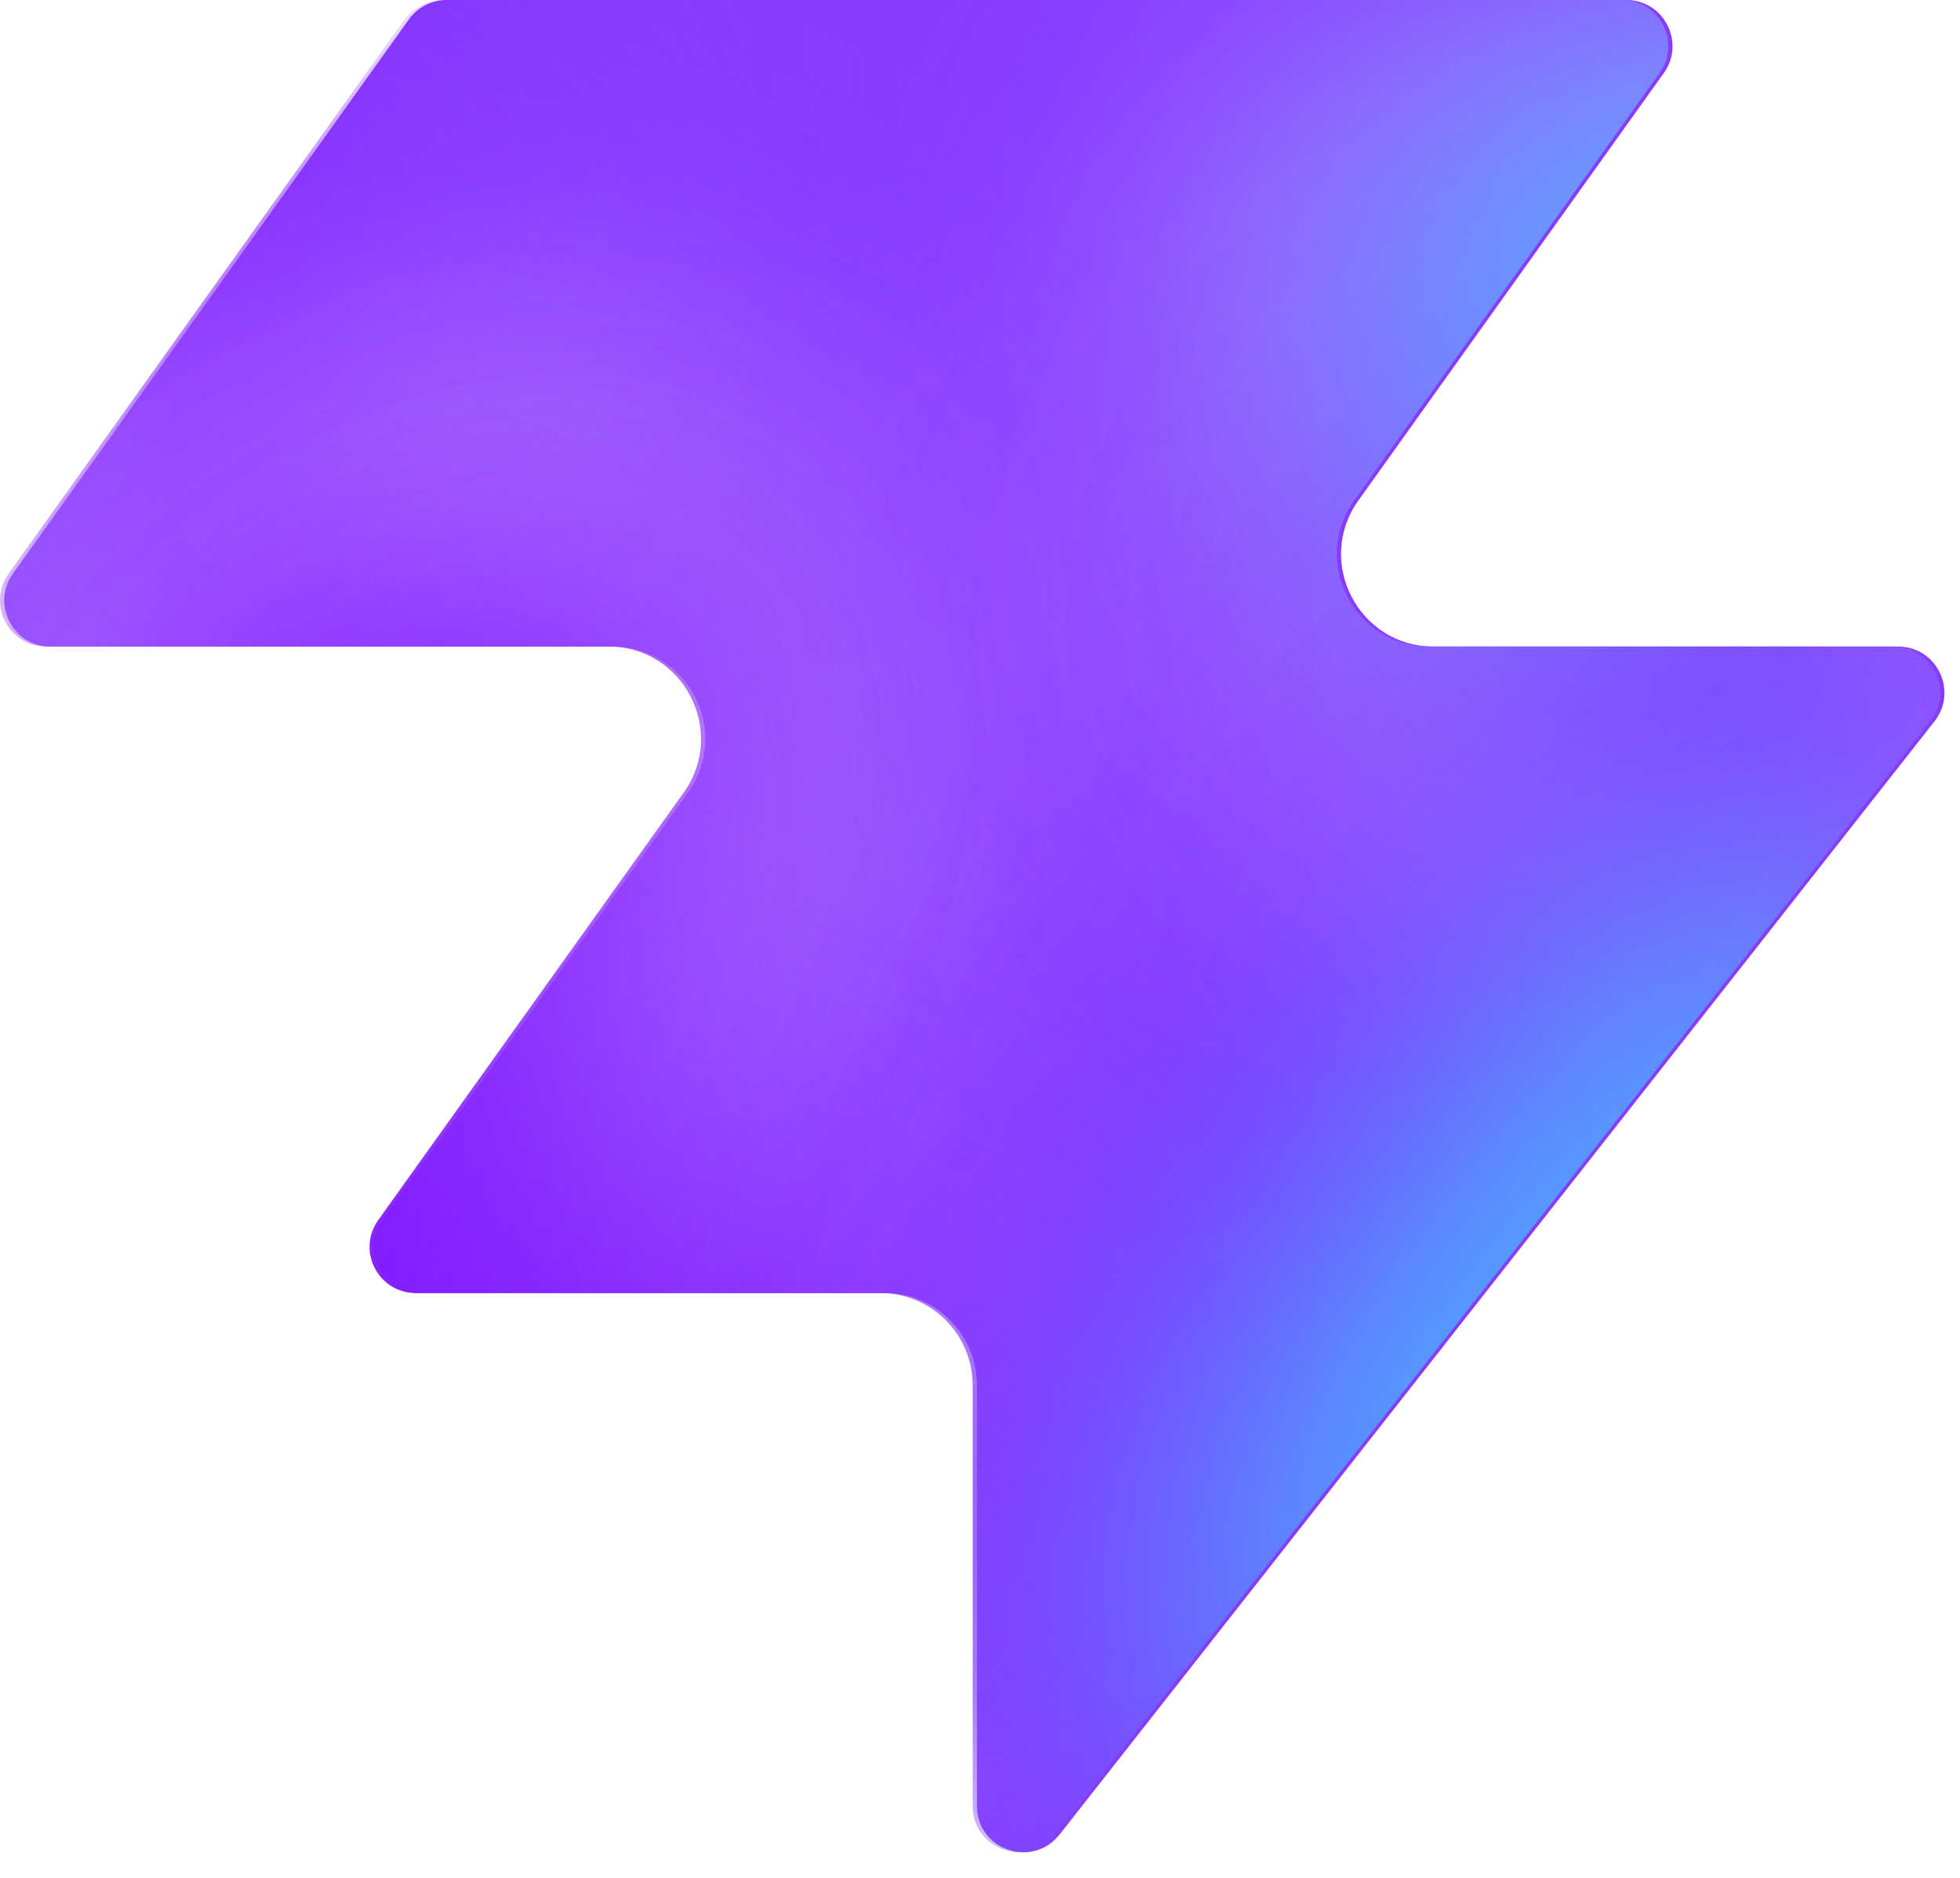
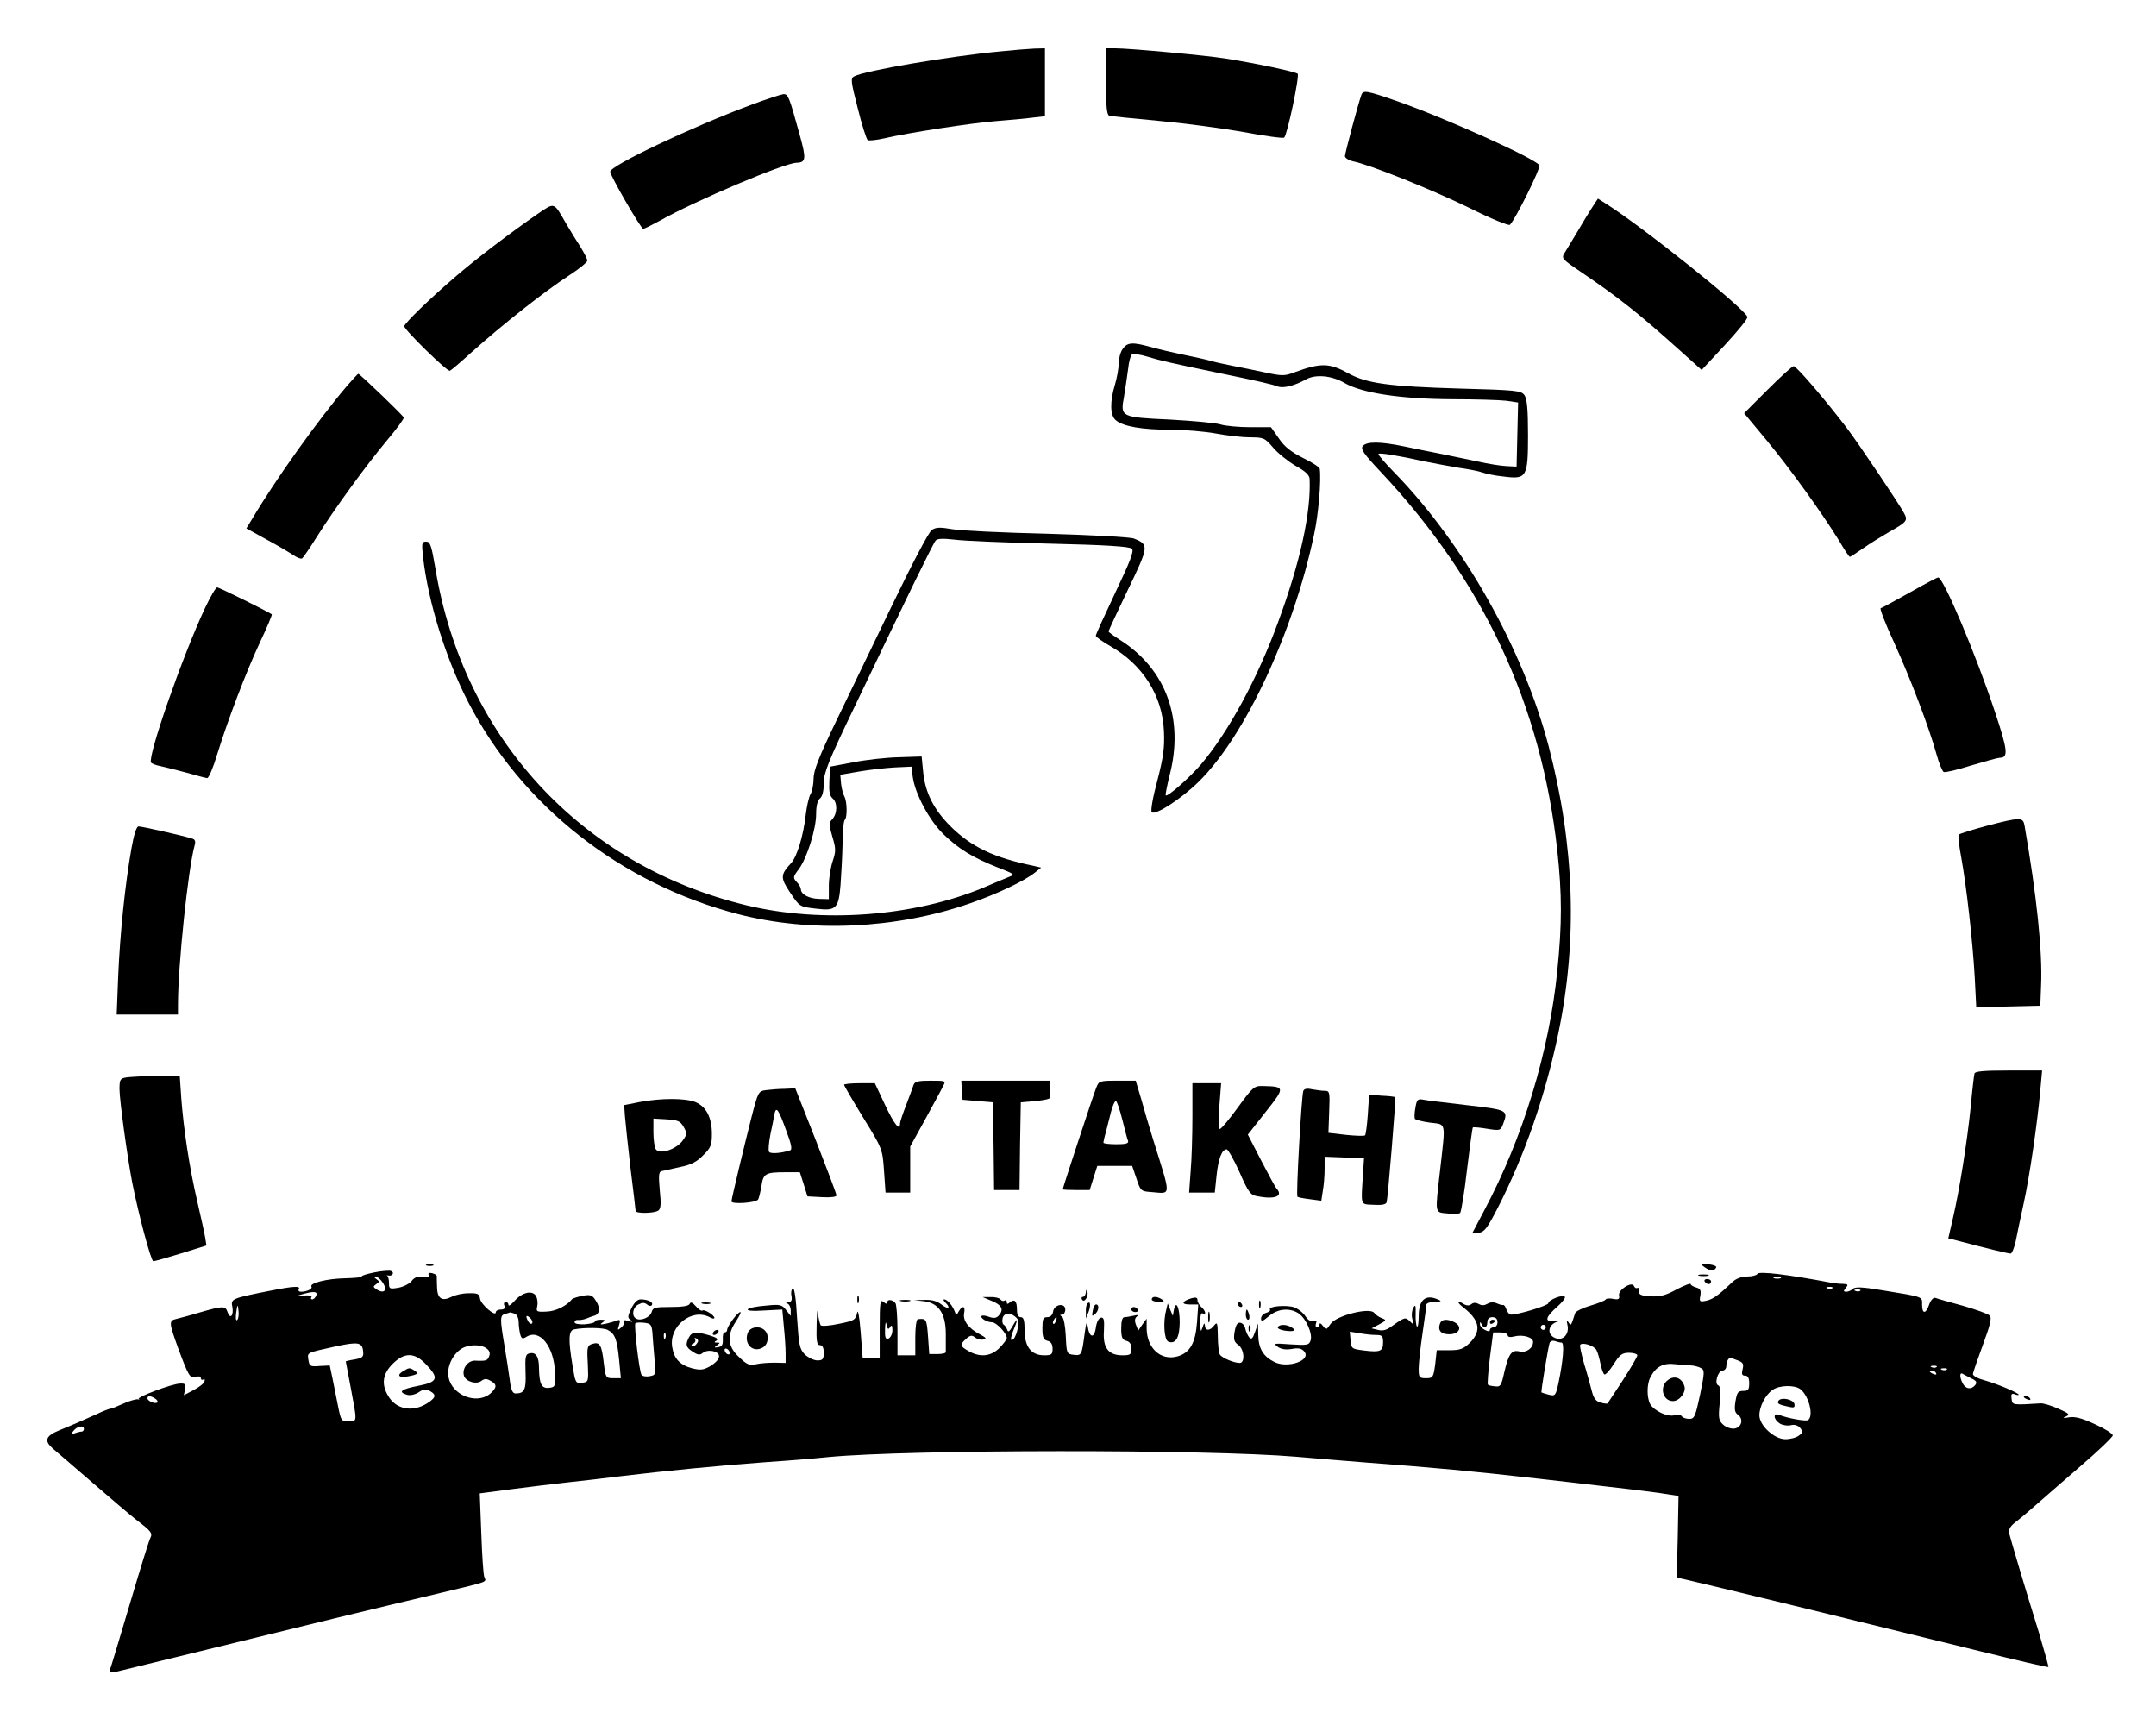
- <svg xmlns="http://www.w3.org/2000/svg" width="48" height="46" fill="none" viewBox="0 0 48 46">
-   <path fill="#863bff" d="M25.946 44.938c-.664.845-2.021.375-2.021-.698V33.937a2.26 2.26 0 0 0-2.262-2.262H10.287c-.92 0-1.456-1.04-.92-1.788l7.48-10.471c1.07-1.497 0-3.578-1.842-3.578H1.237c-.92 0-1.456-1.04-.92-1.788L10.013.474c.214-.297.556-.474.92-.474h28.894c.92 0 1.456 1.04.92 1.788l-7.48 10.471c-1.07 1.498 0 3.579 1.842 3.579h11.377c.943 0 1.473 1.088.89 1.83L25.947 44.94z" style="fill:#863bff;fill:color(display-p3 .525 .23 1);fill-opacity:1" />
-   <mask id="a" width="48" height="46" x="0" y="0" maskUnits="userSpaceOnUse" style="mask-type:alpha">
-     <path fill="#000" d="M25.842 44.938c-.664.844-2.021.375-2.021-.698V33.937a2.26 2.26 0 0 0-2.262-2.262H10.183c-.92 0-1.456-1.04-.92-1.788l7.48-10.471c1.07-1.498 0-3.579-1.842-3.579H1.133c-.92 0-1.456-1.04-.92-1.787L9.91.473c.214-.297.556-.474.92-.474h28.894c.92 0 1.456 1.04.92 1.788l-7.48 10.471c-1.07 1.498 0 3.578 1.842 3.578h11.377c.943 0 1.473 1.088.89 1.832L25.843 44.94z" style="fill:#000;fill-opacity:1" />
-   </mask>
-   <g mask="url(#a)">
-     <g filter="url(#b)">
-       <ellipse cx="5.508" cy="14.704" fill="#ede6ff" rx="5.508" ry="14.704" style="fill:#ede6ff;fill:color(display-p3 .927 .903 1);fill-opacity:1" transform="matrix(.00324 1 1 -.00324 -4.47 31.516)" />
-     </g>
-     <g filter="url(#c)">
-       <ellipse cx="10.399" cy="29.851" fill="#ede6ff" rx="10.399" ry="29.851" style="fill:#ede6ff;fill:color(display-p3 .927 .903 1);fill-opacity:1" transform="matrix(.00324 1 1 -.00324 -39.328 7.883)" />
-     </g>
-     <g filter="url(#d)">
-       <ellipse cx="5.508" cy="30.487" fill="#7e14ff" rx="5.508" ry="30.487" style="fill:#7e14ff;fill:color(display-p3 .492 .077 1);fill-opacity:1" transform="rotate(89.814 -25.913 -14.639)scale(1 -1)" />
-     </g>
-     <g filter="url(#e)">
-       <ellipse cx="5.508" cy="30.599" fill="#7e14ff" rx="5.508" ry="30.599" style="fill:#7e14ff;fill:color(display-p3 .492 .077 1);fill-opacity:1" transform="rotate(89.814 -32.644 -3.334)scale(1 -1)" />
-     </g>
-     <g filter="url(#f)">
-       <ellipse cx="5.508" cy="30.599" fill="#7e14ff" rx="5.508" ry="30.599" style="fill:#7e14ff;fill:color(display-p3 .492 .077 1);fill-opacity:1" transform="matrix(.00324 1 1 -.00324 -34.34 30.47)" />
-     </g>
-     <g filter="url(#g)">
-       <ellipse cx="14.072" cy="22.078" fill="#ede6ff" rx="14.072" ry="22.078" style="fill:#ede6ff;fill:color(display-p3 .927 .903 1);fill-opacity:1" transform="rotate(93.35 24.506 48.493)scale(-1 1)" />
-     </g>
-     <g filter="url(#h)">
-       <ellipse cx="3.47" cy="21.501" fill="#7e14ff" rx="3.47" ry="21.501" style="fill:#7e14ff;fill:color(display-p3 .492 .077 1);fill-opacity:1" transform="rotate(89.009 28.708 47.59)scale(-1 1)" />
-     </g>
-     <g filter="url(#i)">
-       <ellipse cx="3.47" cy="21.501" fill="#7e14ff" rx="3.47" ry="21.501" style="fill:#7e14ff;fill:color(display-p3 .492 .077 1);fill-opacity:1" transform="rotate(89.009 28.708 47.59)scale(-1 1)" />
-     </g>
-     <g filter="url(#j)">
-       <ellipse cx=".387" cy="8.972" fill="#7e14ff" rx="4.407" ry="29.108" style="fill:#7e14ff;fill:color(display-p3 .492 .077 1);fill-opacity:1" transform="rotate(39.51 .387 8.972)" />
-     </g>
-     <g filter="url(#k)">
-       <ellipse cx="47.523" cy="-6.092" fill="#7e14ff" rx="4.407" ry="29.108" style="fill:#7e14ff;fill:color(display-p3 .492 .077 1);fill-opacity:1" transform="rotate(37.892 47.523 -6.092)" />
-     </g>
-     <g filter="url(#l)">
-       <ellipse cx="41.412" cy="6.333" fill="#47bfff" rx="5.971" ry="9.665" style="fill:#47bfff;fill:color(display-p3 .28 .748 1);fill-opacity:1" transform="rotate(37.892 41.412 6.333)" />
-     </g>
-     <g filter="url(#m)">
-       <ellipse cx="-1.879" cy="38.332" fill="#7e14ff" rx="4.407" ry="29.108" style="fill:#7e14ff;fill:color(display-p3 .492 .077 1);fill-opacity:1" transform="rotate(37.892 -1.88 38.332)" />
-     </g>
-     <g filter="url(#n)">
-       <ellipse cx="-1.879" cy="38.332" fill="#7e14ff" rx="4.407" ry="29.108" style="fill:#7e14ff;fill:color(display-p3 .492 .077 1);fill-opacity:1" transform="rotate(37.892 -1.88 38.332)" />
-     </g>
-     <g filter="url(#o)">
-       <ellipse cx="35.651" cy="29.907" fill="#7e14ff" rx="4.407" ry="29.108" style="fill:#7e14ff;fill:color(display-p3 .492 .077 1);fill-opacity:1" transform="rotate(37.892 35.651 29.907)" />
-     </g>
-     <g filter="url(#p)">
-       <ellipse cx="38.418" cy="32.4" fill="#47bfff" rx="5.971" ry="15.297" style="fill:#47bfff;fill:color(display-p3 .28 .748 1);fill-opacity:1" transform="rotate(37.892 38.418 32.4)" />
-     </g>
+ <svg xmlns="http://www.w3.org/2000/svg" version="1.0" width="848pt" height="676pt" viewBox="0 0 848 676" preserveAspectRatio="xMidYMid meet">
+   <g transform="translate(0,676) scale(0.1,-0.1)" fill="#000000" stroke="none">
+     <path d="M3935 6558 c-202 -19 -534 -76 -575 -98 -15 -8 -14 -18 14 -127 16 -65 34 -121 39 -124 4 -3 34 0 65 7 88 21 347 61 442 68 47 4 109 9 138 13 l52 6 0 133 0 134 -42 -1 c-24 -1 -83 -6 -133 -11z" />
+     <path d="M4350 6440 c0 -96 3 -132 13 -135 6 -2 93 -11 192 -20 99 -9 250 -29 335 -44 85 -16 158 -26 161 -22 13 13 61 243 53 251 -9 8 -159 40 -284 60 -75 12 -377 40 -432 40 l-38 0 0 -130z" />
+     <path d="M5355 6388 c-12 -32 -65 -230 -65 -242 0 -7 14 -16 30 -20 67 -13 313 -112 458 -183 88 -44 157 -72 161 -67 23 24 122 225 116 234 -17 27 -375 188 -565 254 -112 39 -128 42 -135 24z" />
+     <path d="M2950 6346 c-226 -84 -549 -237 -550 -261 0 -16 121 -225 130 -225 4 0 34 15 67 33 132 75 490 227 536 227 37 1 39 15 12 111 -41 149 -45 159 -63 159 -9 -1 -69 -20 -132 -44z" />
+     <path d="M6264 5947 c-12 -18 -38 -61 -59 -97 -21 -36 -45 -74 -52 -86 -12 -19 -8 -24 60 -70 155 -105 231 -165 402 -319 l78 -70 92 99 c51 55 91 104 88 110 -18 39 -411 353 -558 446 l-30 19 -21 -32z" />
+     <path d="M2115 5919 c-114 -79 -241 -176 -320 -244 -102 -87 -205 -187 -205 -198 0 -14 169 -179 179 -175 5 1 43 34 85 72 124 111 286 239 389 306 37 24 67 49 67 55 0 7 -13 31 -28 56 -16 24 -40 64 -55 89 -50 87 -44 85 -112 39z" />
+     <path d="M4416 5388 c-9 -12 -16 -38 -16 -58 0 -19 -7 -57 -15 -84 -20 -66 -19 -119 3 -138 28 -25 104 -38 214 -38 57 0 138 -7 181 -15 43 -8 104 -15 134 -15 53 0 58 -2 91 -41 19 -22 59 -54 88 -71 38 -21 54 -36 55 -51 6 -132 -37 -328 -123 -561 -82 -225 -197 -436 -305 -563 -46 -53 -131 -128 -138 -121 -2 2 5 37 15 78 58 221 -13 416 -191 531 -27 17 -49 33 -49 36 0 2 34 76 76 163 83 172 84 178 24 202 -14 6 -167 14 -340 19 -173 4 -342 12 -375 18 -47 8 -63 8 -80 -3 -12 -8 -79 -136 -159 -302 -77 -159 -177 -367 -223 -462 -62 -129 -83 -183 -83 -213 0 -22 -5 -50 -12 -62 -7 -12 -15 -49 -19 -82 -9 -81 -34 -163 -57 -189 -43 -46 -43 -58 -5 -115 39 -58 37 -57 108 -65 73 -9 84 3 91 94 3 41 7 114 8 162 0 47 4 90 9 94 10 10 9 72 -2 92 -5 9 -11 32 -13 51 l-3 34 75 13 c41 7 104 14 140 16 l65 3 5 -40 c9 -67 65 -171 120 -225 61 -59 115 -92 213 -131 67 -26 70 -28 47 -37 -14 -6 -59 -24 -100 -42 -275 -115 -638 -142 -935 -70 -649 157 -1114 661 -1223 1327 -15 88 -20 103 -36 103 -17 0 -18 -6 -12 -61 20 -177 90 -400 177 -569 211 -409 601 -715 1062 -835 285 -74 623 -58 911 42 108 37 216 89 256 121 l25 20 -30 7 c-156 32 -244 74 -326 155 -67 67 -100 133 -108 214 l-6 61 -90 -3 c-49 -1 -130 -10 -180 -20 l-90 -17 -3 -56 c-2 -41 1 -59 13 -69 19 -16 19 -59 -1 -81 -14 -15 -14 -22 0 -70 14 -46 14 -57 1 -96 -8 -24 -15 -67 -15 -96 l0 -53 -39 1 c-39 1 -71 18 -71 38 0 6 -7 19 -16 28 -16 17 -15 21 8 51 32 44 68 157 68 217 0 31 5 53 15 61 10 8 15 30 15 60 0 41 18 86 119 296 205 429 311 647 321 658 6 8 28 9 72 4 35 -5 204 -12 375 -16 219 -5 316 -11 325 -20 9 -9 -6 -48 -65 -172 -42 -89 -77 -165 -77 -170 0 -5 26 -23 57 -41 128 -73 205 -195 211 -334 3 -65 -2 -102 -26 -195 -18 -66 -27 -119 -22 -124 14 -14 117 53 185 120 183 180 373 589 454 974 17 79 28 210 22 256 0 6 -30 26 -66 43 -47 24 -73 44 -95 77 l-31 44 -82 0 c-45 0 -98 5 -117 11 -19 6 -109 14 -198 19 -194 9 -196 10 -181 90 5 30 12 79 16 108 3 29 10 55 15 58 6 4 33 0 62 -9 49 -15 98 -26 271 -62 170 -35 221 -47 241 -55 22 -8 66 3 111 28 37 21 102 15 151 -14 69 -40 221 -63 423 -64 91 0 187 -3 213 -6 l47 -7 -3 -126 -3 -126 -40 2 c-22 1 -73 9 -112 18 -40 8 -106 22 -145 30 -40 8 -107 21 -148 30 -93 19 -144 19 -160 1 -9 -12 3 -30 69 -100 406 -432 632 -916 696 -1489 19 -174 19 -292 0 -477 -32 -317 -135 -654 -286 -938 l-49 -93 26 3 c22 2 34 18 75 98 106 207 186 438 238 685 77 369 64 741 -38 1131 -101 383 -333 795 -608 1077 -36 37 -64 69 -61 72 5 5 74 -6 183 -30 39 -8 99 -19 135 -25 36 -5 77 -13 90 -18 14 -5 51 -13 83 -16 92 -12 97 -4 97 164 0 102 -4 141 -14 156 -13 18 -33 20 -256 26 -275 8 -364 20 -435 59 -76 42 -109 43 -213 5 -39 -15 -49 -15 -115 -1 -40 9 -97 20 -127 26 -30 6 -68 14 -85 19 -16 5 -66 16 -110 25 -44 9 -103 23 -131 31 -69 19 -90 18 -108 -8z" />
+     <path d="M6952 5227 l-92 -92 88 -106 c90 -108 218 -286 286 -396 20 -35 39 -63 42 -63 2 0 25 15 51 33 27 19 74 48 105 66 68 38 73 44 57 73 -17 33 -183 280 -226 336 -80 105 -197 242 -208 242 -6 0 -52 -42 -103 -93z" />
+     <path d="M1367 5245 c-115 -135 -283 -370 -376 -527 l-22 -36 78 -43 c43 -23 90 -51 105 -61 16 -11 31 -17 36 -14 4 2 30 40 57 83 69 110 195 283 277 381 38 45 68 86 66 90 -4 10 -173 172 -179 172 -2 -1 -21 -21 -42 -45z" />
+     <path d="M7510 4429 c-58 -32 -108 -60 -113 -61 -4 -2 19 -62 52 -133 66 -145 138 -335 167 -439 10 -37 24 -70 29 -72 6 -3 55 9 109 26 54 16 104 30 111 30 35 0 33 27 -20 185 -73 220 -202 526 -222 524 -4 0 -55 -27 -113 -60z" />
+     <path d="M806 4368 c-89 -190 -226 -583 -212 -607 3 -4 20 -11 38 -14 18 -4 65 -16 103 -26 39 -11 75 -21 80 -21 6 0 24 42 39 93 45 144 113 322 168 440 28 59 49 109 47 111 -11 9 -207 106 -215 106 -5 0 -27 -37 -48 -82z" />
+     <path d="M7813 3512 c-56 -15 -104 -30 -108 -34 -4 -3 0 -44 9 -90 21 -116 45 -331 53 -471 l6 -118 126 3 126 3 3 80 c6 133 -18 358 -65 628 -6 34 -16 34 -150 -1z" />
+     <path d="M517 3423 c-25 -140 -45 -336 -52 -500 l-6 -153 120 0 121 0 0 38 c0 155 40 538 66 629 4 15 1 23 -13 26 -39 12 -195 47 -208 47 -8 0 -18 -30 -28 -87z" />
+     <path d="M7766 2538 c-2 -7 -9 -67 -15 -133 -14 -135 -43 -321 -70 -437 l-18 -78 36 -9 c105 -28 200 -51 209 -51 5 0 14 21 20 48 5 26 19 92 31 147 24 108 55 323 66 448 l7 77 -131 0 c-97 0 -133 -3 -135 -12z" />
+     <path d="M498 2523 c-25 -4 -28 -8 -28 -46 0 -43 31 -269 50 -367 24 -123 74 -310 83 -310 5 0 55 14 110 31 l99 31 -5 31 c-3 18 -17 82 -31 142 -31 132 -54 286 -63 406 l-6 89 -91 -1 c-50 -1 -103 -4 -118 -6z" />
+     <path d="M3593 2493 c-3 -10 -16 -45 -29 -79 -13 -33 -24 -66 -24 -72 0 -32 -23 -4 -59 73 l-40 85 -60 0 c-34 0 -61 -3 -61 -6 0 -4 34 -62 75 -129 76 -123 76 -124 82 -209 l6 -86 48 0 49 0 0 91 0 90 59 107 c32 59 64 117 70 130 12 22 11 22 -49 22 -49 0 -62 -3 -67 -17z" />
+     <path d="M3783 2473 l3 -38 59 -5 60 -5 3 -172 2 -173 50 0 50 0 2 173 3 172 58 5 c31 3 57 8 57 13 0 4 0 21 0 37 l0 30 -174 0 -175 0 2 -37z" />
+     <path d="M4312 2483 c-11 -26 -132 -395 -132 -400 0 -2 24 -3 53 -3 l53 0 15 48 15 47 69 0 68 0 17 -50 c16 -49 18 -50 59 -53 79 -6 79 -25 6 208 -13 41 -33 110 -45 153 l-23 77 -72 0 c-70 0 -73 -1 -83 -27z m102 -125 c10 -40 20 -79 23 -85 3 -10 -10 -13 -46 -13 -28 0 -51 3 -51 6 0 4 4 23 10 43 5 20 14 55 20 79 6 23 14 42 19 42 4 0 15 -33 25 -72z" />
+     <path d="M4690 2368 c0 -73 -3 -170 -7 -215 l-6 -83 50 0 51 0 7 67 c7 67 21 103 40 103 5 0 28 -40 50 -89 34 -78 43 -90 68 -95 71 -14 106 -1 78 30 -5 5 -32 55 -61 111 l-52 101 70 89 c77 97 77 100 -10 102 -35 1 -40 -3 -99 -84 -34 -47 -66 -85 -71 -85 -6 0 -7 34 -2 90 l7 90 -57 0 -56 0 0 -132z" />
+     <path d="M3014 2473 c-31 -4 -32 -6 -58 -106 -24 -94 -76 -309 -79 -331 -3 -13 96 -7 105 7 3 5 9 29 13 53 7 49 16 54 94 54 l57 0 15 -47 15 -48 57 -3 c35 -2 57 1 57 7 0 6 -37 103 -81 216 l-81 205 -42 -2 c-22 0 -55 -3 -72 -5z m79 -161 c20 -53 24 -74 14 -76 -36 -12 -77 -14 -82 -6 -4 6 -1 36 5 68 7 31 14 68 16 81 7 32 16 19 47 -67z" />
+     <path d="M5126 2469 c-7 -22 -29 -410 -23 -415 2 -3 25 -7 49 -10 l45 -6 6 39 c4 21 7 60 7 86 l0 48 78 -3 77 -3 -4 -60 c-8 -131 -12 -120 42 -123 32 -2 48 1 51 10 5 18 37 410 34 413 -2 2 -25 5 -53 6 l-50 4 -5 -77 c-3 -43 -8 -80 -11 -83 -3 -3 -37 -2 -75 2 l-69 8 3 83 c3 76 2 82 -16 82 -11 0 -33 3 -51 6 -21 5 -32 2 -35 -7z" />
+     <path d="M2515 2426 l-60 -12 3 -44 c2 -25 12 -117 22 -205 11 -88 20 -163 20 -167 0 -11 72 -10 89 1 10 7 12 25 6 80 -5 56 -4 72 6 75 8 2 40 9 72 16 44 9 67 20 92 46 31 30 35 41 35 85 0 64 -22 107 -65 125 -40 16 -135 16 -220 0z m174 -98 c14 -25 14 -29 -5 -55 -26 -34 -91 -55 -105 -32 -5 8 -9 38 -9 67 l0 53 52 -3 c45 -3 54 -7 67 -30z" />
+     <path d="M5567 2403 c-4 -20 -4 -39 -2 -43 3 -4 30 -11 60 -15 64 -8 61 7 40 -180 -21 -183 -23 -172 28 -177 23 -3 46 -2 50 2 4 4 17 80 27 170 11 90 21 164 23 166 2 2 27 0 56 -5 50 -8 53 -7 62 16 22 58 21 58 -143 77 -84 10 -163 19 -174 22 -18 3 -22 -2 -27 -33z" />
+     <path d="M1678 1783 c6 -2 18 -2 25 0 6 3 1 5 -13 5 -14 0 -19 -2 -12 -5z" />
+     <path d="M6704 1777 c22 -16 38 -17 46 -2 3 6 -11 11 -30 13 -33 3 -34 2 -16 -11z" />
+     <path d="M1472 1756 c-30 -6 -52 -13 -49 -16 3 -3 -26 -6 -64 -7 -72 -1 -143 -19 -134 -33 5 -9 -18 -20 -41 -20 -9 0 -12 5 -9 10 9 14 -22 12 -112 -6 -153 -30 -156 -32 -149 -64 6 -34 -9 -50 -19 -20 -8 25 -18 25 -108 -1 -39 -12 -82 -23 -94 -26 -29 -7 -29 -13 7 -113 42 -113 47 -122 71 -115 11 4 19 2 19 -5 0 -6 4 -8 10 -5 5 3 7 0 4 -8 -2 -8 -22 -23 -43 -34 l-38 -20 5 23 c4 20 0 24 -19 23 -31 0 -176 -55 -163 -61 5 -3 3 -3 -4 -1 -7 1 -33 -6 -57 -17 -24 -11 -47 -20 -51 -20 -4 0 -28 -9 -53 -21 -60 -27 -96 -43 -148 -64 -54 -22 -60 -41 -26 -71 16 -13 87 -75 158 -136 72 -62 150 -129 175 -148 55 -42 61 -50 51 -69 -5 -9 -41 -126 -81 -261 -40 -135 -75 -251 -78 -258 -3 -9 2 -11 19 -8 13 3 188 46 389 95 365 90 613 150 895 217 191 46 178 41 170 62 -4 9 -9 87 -12 173 l-6 156 129 17 c71 9 167 21 214 26 47 5 144 16 215 25 165 20 391 42 570 55 77 5 187 14 245 20 314 30 1488 31 1840 1 69 -6 188 -16 265 -22 290 -22 421 -34 685 -64 69 -8 186 -21 260 -30 74 -8 170 -20 214 -26 l78 -12 -3 -160 -4 -161 40 -9 c68 -15 650 -157 1154 -281 146 -36 266 -64 268 -62 1 1 -16 63 -38 137 -58 186 -109 360 -116 387 -4 16 2 28 23 45 16 12 52 42 80 67 28 25 108 94 177 154 70 60 127 115 127 121 0 7 -32 27 -70 44 -52 24 -78 31 -103 27 -23 -4 -27 -4 -12 3 18 8 14 12 -29 31 -27 12 -59 22 -70 21 -112 -7 -111 -7 -114 18 -3 18 0 22 12 18 9 -4 16 -4 16 -2 0 7 -80 41 -132 56 -27 7 -48 18 -48 25 0 6 18 58 39 115 29 78 36 107 27 115 -6 7 -54 24 -106 39 -52 14 -101 28 -108 31 -8 2 -18 -9 -24 -26 -13 -38 -28 -39 -28 -1 0 33 8 30 -158 57 -77 13 -106 14 -115 5 -6 -6 -17 -11 -25 -11 -12 0 -12 3 -2 15 10 13 9 15 -11 16 -13 0 -33 2 -44 4 -173 33 -289 47 -293 35 -2 -5 -20 -10 -39 -10 -22 0 -44 -8 -57 -20 -58 -55 -78 -69 -104 -75 -27 -6 -29 -4 -24 20 3 21 0 27 -17 32 -11 3 -21 9 -21 13 0 5 -25 -5 -56 -21 -43 -24 -66 -29 -102 -27 -37 2 -47 7 -46 20 1 10 -2 16 -6 13 -5 -3 -10 1 -13 7 -7 21 -63 -14 -59 -36 3 -15 -2 -18 -23 -14 -14 3 -28 2 -30 -3 -3 -4 -30 -15 -61 -24 -30 -9 -57 -22 -59 -30 -16 -51 -16 -50 -26 -35 -7 11 -8 8 -4 -10 8 -34 -14 -61 -42 -54 -41 11 -37 56 5 67 9 3 3 3 -15 1 -40 -3 -35 16 14 59 18 16 31 33 28 37 -7 11 -65 -12 -65 -25 0 -9 -117 -45 -147 -45 -6 0 -14 9 -18 20 -3 11 -9 19 -13 18 -4 -1 -15 2 -26 7 -11 5 -26 4 -35 -2 -12 -7 -23 -8 -35 -1 -11 6 -21 6 -29 -1 -8 -6 -18 -6 -27 -1 -29 19 -32 9 -4 -12 64 -50 72 -92 25 -139 -25 -24 -38 -29 -80 -29 l-50 0 -6 -55 c-7 -52 -9 -55 -36 -55 -27 0 -29 3 -29 38 0 21 7 83 15 138 8 54 15 105 15 112 0 7 14 12 33 13 27 0 29 2 12 9 -49 21 -75 -2 -75 -67 0 -26 -3 -43 -7 -40 -3 4 -6 26 -5 49 1 35 -1 40 -9 25 -6 -10 -8 -30 -4 -44 6 -23 5 -24 -10 -9 -17 17 -21 16 -70 -19 -21 -16 -37 -20 -55 -15 l-25 6 30 16 c28 15 29 17 10 24 -11 4 -25 14 -30 21 -17 23 -151 -11 -172 -44 -16 -24 -17 -24 -30 -7 -7 10 -13 12 -13 6 0 -7 -4 -12 -10 -12 -5 0 -7 7 -4 15 4 11 2 13 -9 9 -10 -3 -22 4 -32 19 -9 14 -29 30 -45 36 -31 10 -103 4 -95 -9 3 -4 -4 -10 -15 -13 -11 -3 -20 -13 -20 -22 0 -14 6 -12 31 9 35 30 83 34 118 10 29 -21 54 -79 46 -105 -6 -19 -13 -20 -78 -16 -65 5 -70 4 -52 -9 13 -10 32 -13 56 -9 26 5 39 2 49 -10 29 -35 -66 -68 -118 -41 -44 22 -62 53 -63 106 l-1 45 -12 -34 c-9 -26 -14 -30 -23 -20 -6 8 -13 23 -15 34 -2 11 -10 21 -19 23 -12 2 -18 -8 -23 -35 -5 -31 -2 -40 14 -52 24 -16 28 -71 6 -71 -23 0 -70 20 -78 33 -4 7 -8 39 -8 72 -1 52 -2 58 -14 43 -17 -23 -36 -23 -37 0 -1 11 -4 9 -9 -8 -7 -21 -8 -18 -9 18 -1 26 3 41 9 37 16 -10 12 11 -5 25 -8 7 -15 19 -15 27 0 10 -6 12 -22 8 -40 -12 -44 -25 -9 -25 l34 0 -5 -71 c-6 -81 -28 -119 -76 -133 -66 -19 -122 32 -122 111 l0 37 -17 -23 -16 -24 -9 23 c-6 16 -5 26 4 33 9 6 5 7 -12 3 -14 -3 -31 -6 -37 -6 -9 0 -13 -16 -13 -44 0 -35 4 -45 20 -49 14 -3 20 -14 20 -31 0 -23 -4 -26 -35 -26 -55 0 -78 29 -73 96 2 44 0 54 -12 52 -9 -2 -17 -18 -20 -40 -6 -44 -26 -39 -32 7 -3 22 -6 14 -12 -30 -11 -84 -12 -87 -43 -83 -27 3 -28 5 -31 73 -2 40 -8 73 -15 77 -9 6 -9 8 1 8 6 0 12 9 12 20 0 28 -44 21 -48 -8 -2 -14 -11 -22 -23 -22 -16 0 -19 -7 -19 -44 0 -35 4 -45 20 -49 14 -3 20 -14 20 -31 0 -23 -4 -26 -33 -26 -51 0 -77 34 -77 98 0 40 -4 52 -15 52 -10 0 -15 10 -15 28 0 35 -9 45 -27 31 -10 -9 -13 -8 -13 0 0 7 -4 10 -9 6 -5 -3 -12 -1 -16 5 -3 5 -21 10 -38 9 l-32 0 38 -16 c38 -16 46 -34 25 -57 -9 -10 -20 -11 -37 -5 -13 5 -26 7 -30 4 -7 -8 20 -25 41 -25 17 0 58 -44 58 -62 0 -5 -13 -23 -29 -39 -34 -34 -77 -38 -122 -12 -34 20 -35 24 -9 48 16 14 23 15 34 6 8 -7 23 -11 33 -9 15 3 12 7 -12 20 -46 24 -68 54 -63 83 6 29 -6 33 -21 8 -9 -17 -10 -17 -17 2 -9 23 -29 45 -40 45 -5 0 -3 -5 4 -12 23 -23 12 -29 -14 -9 -19 15 -39 20 -68 19 l-41 -1 37 -4 c59 -6 88 -48 88 -129 0 -35 0 -67 0 -71 0 -5 -15 -8 -32 -8 l-33 0 -5 70 c-5 68 -7 71 -40 67 -6 -1 -10 -33 -10 -72 l0 -70 -35 0 -35 0 0 98 c0 53 -4 102 -8 107 -10 14 -32 17 -32 4 0 -8 -5 -8 -15 1 -13 11 -15 -2 -15 -104 l0 -116 -34 0 -33 0 -8 103 c-5 64 -11 91 -14 73 -6 -27 -11 -30 -71 -42 -35 -8 -68 -10 -72 -6 -3 4 -8 25 -11 47 -2 22 -4 3 -5 -42 -2 -68 1 -83 13 -83 10 0 15 -10 15 -30 0 -25 -4 -30 -25 -30 -14 0 -36 11 -49 23 -21 21 -24 37 -31 145 -4 76 -11 120 -17 116 -5 -4 -8 -17 -5 -30 3 -17 0 -24 -12 -25 -10 0 -12 -2 -3 -6 6 -2 12 -14 12 -26 l0 -22 -18 23 c-16 21 -24 23 -74 18 -92 -7 -107 -26 -17 -20 l76 4 6 -67 c4 -38 7 -85 7 -106 l0 -37 -42 1 c-24 0 -57 -2 -74 -6 -26 -6 -36 -2 -67 28 -46 42 -49 86 -12 141 13 20 21 36 17 36 -11 0 -52 -56 -52 -70 0 -5 -4 -10 -10 -10 -5 0 -8 -12 -7 -27 1 -21 -3 -28 -18 -31 -16 -3 -17 -1 -5 7 13 10 13 11 0 11 -12 0 -12 2 -2 8 9 6 0 12 -26 20 -54 16 -70 15 -82 -7 -15 -29 -13 -39 15 -57 20 -13 28 -14 40 -4 9 7 25 10 41 6 34 -9 28 -34 -13 -59 -27 -15 -38 -16 -71 -8 -48 13 -71 38 -78 83 -14 82 77 155 147 118 10 -6 19 -7 19 -3 0 11 -41 36 -47 29 -3 -3 -15 4 -26 17 -13 15 -21 18 -24 10 -3 -9 -28 -13 -75 -13 -62 0 -70 -2 -75 -20 -6 -21 -44 -37 -62 -25 -18 11 -12 44 10 55 15 8 24 8 34 0 8 -7 16 -7 19 -2 7 11 -16 22 -45 22 -12 0 -25 -13 -36 -36 -15 -31 -15 -36 -3 -45 11 -8 9 -9 -9 -4 -14 5 -21 3 -17 -3 3 -5 -2 -16 -11 -23 -14 -12 -15 -11 -8 10 6 20 4 23 -10 17 -9 -3 -29 -9 -43 -12 -21 -4 -24 -3 -12 5 12 9 11 11 -7 11 -13 0 -23 -3 -23 -7 0 -5 -18 -9 -40 -11 -23 -1 -40 2 -40 8 0 6 6 10 13 9 6 -1 21 1 32 5 11 5 26 10 33 12 21 6 24 31 6 58 -14 23 -21 26 -53 20 -20 -4 -38 -10 -41 -13 -20 -26 -64 -48 -100 -49 -39 -2 -42 0 -37 20 3 12 1 30 -4 40 -14 26 -56 16 -86 -19 -13 -14 -23 -21 -23 -15 0 7 -5 12 -11 12 -6 0 -9 -7 -5 -15 4 -10 -1 -15 -14 -15 -11 0 -20 -5 -20 -11 0 -19 -59 31 -62 54 -3 19 -9 22 -46 21 -23 0 -53 -7 -66 -14 -37 -19 -56 -7 -57 37 -1 21 -1 41 -1 44 1 4 -7 9 -18 12 -12 3 -17 0 -14 -7 3 -9 -4 -11 -24 -8 -21 3 -33 -2 -43 -16 -8 -10 -31 -22 -51 -26 -36 -6 -38 -5 -38 18 0 13 -3 26 -7 29 -5 2 -3 2 4 1 17 -4 26 13 10 18 -6 2 -36 0 -65 -6z m32 -38 c22 -31 8 -49 -24 -28 -13 9 -13 11 0 20 13 9 13 11 0 20 -9 6 -10 10 -3 10 6 0 19 -10 27 -22z m5499 15 c-7 -2 -19 -2 -25 0 -7 3 -2 5 12 5 14 0 19 -2 13 -5z m204 -39 c-3 -3 -12 -4 -19 -1 -8 3 -5 6 6 6 11 1 17 -2 13 -5z m110 -10 c-3 -3 -12 -4 -19 -1 -8 3 -5 6 6 6 11 1 17 -2 13 -5z m-6073 -19 c-4 -8 -10 -15 -16 -15 -5 0 -7 4 -3 9 3 6 -10 8 -32 6 -35 -4 -36 -4 -8 4 49 14 65 13 59 -4z m-311 -96 c-5 -5 -7 7 -4 29 5 34 6 35 9 8 2 -16 0 -32 -5 -37z m1091 25 c9 -3 16 -18 16 -33 0 -14 3 -36 6 -48 5 -18 9 -20 25 -10 52 32 108 -38 112 -140 2 -56 1 -58 -24 -61 -29 -3 -38 15 -39 78 0 44 -12 63 -36 58 -17 -3 -19 -12 -17 -73 3 -70 -4 -85 -39 -85 -12 0 -18 13 -23 53 -4 28 -13 90 -21 136 -18 107 -18 119 4 124 9 3 18 5 19 6 1 0 8 -2 17 -5z m1977 -20 c12 -15 -5 -84 -22 -84 -5 0 -2 16 6 36 20 47 19 57 -2 19 -12 -21 -18 -26 -21 -15 -3 8 -9 18 -15 21 -5 4 -6 16 -3 27 7 22 37 20 57 -4z m-1908 -18 c-3 -4 -9 -2 -14 5 -13 22 -11 31 5 17 8 -7 12 -17 9 -22z m2060 9 c-3 -9 -8 -14 -10 -11 -3 3 -2 9 2 15 9 16 15 13 8 -4z m1737 -5 c0 -11 -7 -20 -15 -20 -8 0 -15 -5 -15 -10 0 -7 -6 -7 -20 0 -11 6 -20 16 -19 23 0 9 2 9 6 0 8 -20 23 -15 23 7 0 13 7 20 20 20 13 0 20 -7 20 -20z m-2389 -19 c6 10 9 7 9 -12 0 -15 -7 -29 -15 -33 -12 -4 -15 3 -14 37 1 26 3 33 6 18 4 -19 7 -21 14 -10z m-935 -21 c1 -19 5 -65 8 -101 6 -65 6 -67 -19 -71 -14 -3 -29 0 -32 6 -9 14 -30 195 -24 202 3 3 18 4 35 2 25 -3 29 -7 32 -38z m3514 20 c0 -5 -4 -10 -10 -10 -5 0 -10 5 -10 10 0 6 5 10 10 10 6 0 10 -4 10 -10z m-3690 -10 c29 -15 37 -37 45 -117 l7 -73 -30 0 c-29 0 -30 2 -37 58 -8 73 -16 86 -45 77 -20 -6 -22 -12 -18 -78 3 -71 3 -72 -23 -75 -25 -3 -26 0 -37 67 -17 101 -16 139 6 143 41 8 115 7 132 -2z m227 -32 c-3 -8 -6 -5 -6 6 -1 11 2 17 5 13 3 -3 4 -12 1 -19z m2796 12 c23 0 27 -4 27 -29 0 -35 -11 -40 -75 -32 -48 6 -50 7 -53 40 l-3 34 38 -6 c21 -4 50 -7 66 -7z m517 -1 c0 -7 10 -9 25 -5 34 9 75 -3 75 -21 0 -25 -27 -44 -53 -38 -31 8 -43 -8 -60 -80 -12 -54 -15 -60 -37 -57 -13 1 -26 4 -28 7 -2 2 1 49 8 105 l13 100 29 0 c15 0 28 -5 28 -11z m-3191 -35 c-6 -8 -15 -12 -18 -8 -3 4 0 9 7 11 6 3 9 10 6 15 -4 7 -2 8 5 4 9 -6 9 -11 0 -22z m3403 6 c12 0 6 -73 -12 -158 -11 -51 -13 -53 -38 -47 -15 4 -28 8 -29 9 -3 3 26 176 32 195 3 7 12 10 21 7 9 -3 20 -6 26 -6z m-4714 -32 c3 -24 -1 -28 -32 -34 -20 -3 -36 -7 -36 -8 0 0 9 -48 20 -106 25 -133 26 -130 -9 -130 -28 0 -30 3 -41 58 -6 31 -16 81 -22 110 l-11 52 -40 -2 c-37 -3 -40 -1 -44 24 -4 30 -10 27 107 53 88 19 104 16 108 -17z m4851 3 c5 -9 12 -33 16 -54 4 -20 11 -39 15 -42 5 -3 21 15 37 40 24 38 33 45 61 45 17 0 32 -5 32 -10 0 -6 -26 -50 -57 -98 -32 -48 -58 -89 -60 -91 -1 -2 -13 -1 -27 3 -19 5 -28 16 -36 49 -6 23 -19 71 -30 106 -10 36 -17 68 -15 72 8 12 55 -3 64 -20z m-4365 6 c11 -8 15 -19 10 -30 -6 -18 -13 -20 -54 -18 -29 2 -54 -31 -45 -60 8 -23 50 -35 69 -19 11 8 20 9 35 0 27 -14 26 -27 -1 -51 -54 -44 -150 -6 -164 65 -7 39 14 86 48 110 27 19 78 21 102 3z m956 -18 c0 -6 -4 -7 -10 -4 -5 3 -10 11 -10 16 0 6 5 7 10 4 6 -3 10 -11 10 -16z m-1194 -45 c52 -54 46 -69 -31 -84 -67 -13 -81 -24 -45 -35 13 -4 31 0 46 9 18 13 29 14 44 6 28 -15 25 -27 -12 -50 -57 -35 -121 -22 -151 30 -28 46 -22 87 17 126 47 47 87 46 132 -2z m5159 16 c21 -8 24 -14 19 -35 -5 -19 -2 -25 10 -25 11 0 16 -9 16 -30 0 -25 -4 -30 -24 -30 -20 0 -24 -6 -30 -41 -5 -32 -3 -44 10 -53 23 -17 14 -50 -14 -54 -13 -2 -33 5 -44 15 -18 16 -20 26 -14 85 4 46 2 68 -6 70 -16 6 -1 58 17 58 8 0 15 8 15 18 0 16 8 32 16 32 1 0 14 -4 29 -10z m-181 -20 c11 -1 27 -5 36 -10 15 -8 15 -16 -3 -104 -19 -87 -22 -96 -43 -96 -13 0 -26 5 -29 10 -3 6 -17 7 -30 4 -27 -7 -80 18 -95 45 -13 26 -13 77 1 104 22 43 51 58 99 52 25 -2 54 -5 64 -5z m963 -6 c-3 -3 -12 -4 -19 -1 -8 3 -5 6 6 6 11 1 17 -2 13 -5z m40 -10 c-3 -3 -12 -4 -19 -1 -8 3 -5 6 6 6 11 1 17 -2 13 -5z m-42 -14 c3 -6 -1 -7 -9 -4 -18 7 -21 14 -7 14 6 0 13 -4 16 -10z m137 -20 c22 -10 25 -16 17 -27 -16 -19 -37 -16 -49 6 -12 23 -13 44 -2 39 4 -2 19 -10 34 -18z m-671 -43 c34 -26 54 -107 30 -122 -9 -5 -79 7 -114 21 -24 9 -22 -18 3 -34 11 -7 31 -10 43 -7 15 4 28 0 37 -10 12 -15 12 -19 -5 -31 -10 -8 -34 -14 -53 -14 -43 0 -102 54 -102 94 0 35 24 81 52 100 27 19 86 20 109 3z m-6471 -37 c8 -5 12 -12 9 -15 -8 -8 -39 5 -39 16 0 11 11 11 30 -1z m-280 -120 c0 -5 -4 -10 -9 -10 -5 0 -18 -3 -28 -7 -16 -6 -16 -5 -4 10 15 19 41 23 41 7z" />
+     <path d="M5860 1559 c0 -5 5 -7 10 -4 6 3 10 8 10 11 0 2 -4 4 -10 4 -5 0 -10 -5 -10 -11z" />
+     <path d="M1588 1369 c-29 -16 -21 -29 15 -22 40 7 45 12 27 23 -18 12 -21 12 -42 -1z" />
+     <path d="M6562 1334 c-37 -25 -23 -84 18 -84 26 0 53 35 45 59 -10 32 -38 43 -63 25z" />
+     <path d="M6995 1251 c-6 -11 0 -15 43 -24 18 -4 22 -2 20 11 -4 19 -53 29 -63 13z" />
+     <path d="M6683 1743 c9 -2 25 -2 35 0 9 3 1 5 -18 5 -19 0 -27 -2 -17 -5z" />
+     <path d="M6705 1720 c3 -5 10 -10 16 -10 5 0 9 5 9 10 0 6 -7 10 -16 10 -8 0 -12 -4 -9 -10z" />
+     <path d="M4271 1678 c-1 -10 -6 -18 -12 -18 -5 0 -7 -5 -3 -11 9 -15 28 16 20 34 -2 7 -5 4 -5 -5z" />
+     <path d="M3372 1650 c0 -14 2 -19 5 -12 2 6 2 18 0 25 -3 6 -5 1 -5 -13z" />
+     <path d="M4530 1650 c0 -5 12 -10 28 -10 21 0 24 2 12 10 -20 13 -40 13 -40 0z" />
+     <path d="M3543 1643 c9 -2 25 -2 35 0 9 3 1 5 -18 5 -19 0 -27 -2 -17 -5z" />
+     <path d="M4952 1630 c0 -14 2 -19 5 -12 2 6 2 18 0 25 -3 6 -5 1 -5 -13z" />
+     <path d="M2763 1633 c9 -2 23 -2 30 0 6 3 -1 5 -18 5 -16 0 -22 -2 -12 -5z" />
+     <path d="M4277 1634 c-4 -4 -7 -19 -6 -33 l0 -26 10 24 c10 26 8 47 -4 35z" />
+     <path d="M4870 1630 c0 -5 5 -10 11 -10 5 0 7 5 4 10 -3 6 -8 10 -11 10 -2 0 -4 -4 -4 -10z" />
+     <path d="M4298 1605 c-4 -20 -3 -23 8 -14 16 13 19 39 5 39 -5 0 -11 -11 -13 -25z" />
+     <path d="M4587 1609 c-13 -47 -8 -119 8 -125 29 -12 45 16 45 77 0 58 -15 89 -23 47 l-4 -23 -10 24 -10 25 -6 -25z" />
+     <path d="M4450 1610 c0 -5 7 -10 16 -10 8 0 12 5 9 10 -3 6 -10 10 -16 10 -5 0 -9 -4 -9 -10z" />
+     <path d="M4752 1580 c0 -19 2 -27 5 -17 2 9 2 25 0 35 -3 9 -5 1 -5 -18z" />
+     <path d="M4900 1590 c0 -11 4 -20 9 -20 5 0 7 9 4 20 -3 11 -7 20 -9 20 -2 0 -4 -9 -4 -20z" />
+     <path d="M5664 1555 c-9 -22 0 -38 22 -41 48 -8 73 25 35 46 -28 14 -51 13 -57 -5z" />
+     <path d="M4911 1534 c0 -11 3 -14 6 -6 3 7 2 16 -1 19 -3 4 -6 -2 -5 -13z" />
+     <path d="M5026 1541 c-3 -5 9 -11 27 -14 37 -5 48 0 27 13 -19 12 -47 13 -54 1z" />
+     <path d="M2941 1518 c-16 -43 20 -79 58 -58 23 12 28 49 9 68 -20 20 -58 14 -67 -10z" />
+     <path d="M2805 1520 c-3 -5 -2 -10 4 -10 5 0 13 5 16 10 3 6 2 10 -4 10 -5 0 -13 -4 -16 -10z" />
+     <path d="M7960 1266 c0 -2 7 -7 16 -10 8 -3 12 -2 9 4 -6 10 -25 14 -25 6z" />
  </g>
-   <defs>
-     <filter id="b" width="60.045" height="41.654" x="-19.77" y="16.149" color-interpolation-filters="sRGB" filterUnits="userSpaceOnUse">
-       <feFlood flood-opacity="0" result="BackgroundImageFix" />
-       <feBlend in="SourceGraphic" in2="BackgroundImageFix" result="shape" />
-       <feGaussianBlur result="effect1_foregroundBlur_2002_17158" stdDeviation="7.659" />
-     </filter>
-     <filter id="c" width="90.34" height="51.437" x="-54.613" y="-7.533" color-interpolation-filters="sRGB" filterUnits="userSpaceOnUse">
-       <feFlood flood-opacity="0" result="BackgroundImageFix" />
-       <feBlend in="SourceGraphic" in2="BackgroundImageFix" result="shape" />
-       <feGaussianBlur result="effect1_foregroundBlur_2002_17158" stdDeviation="7.659" />
-     </filter>
-     <filter id="d" width="79.355" height="29.4" x="-49.64" y="2.03" color-interpolation-filters="sRGB" filterUnits="userSpaceOnUse">
-       <feFlood flood-opacity="0" result="BackgroundImageFix" />
-       <feBlend in="SourceGraphic" in2="BackgroundImageFix" result="shape" />
-       <feGaussianBlur result="effect1_foregroundBlur_2002_17158" stdDeviation="4.596" />
-     </filter>
-     <filter id="e" width="79.579" height="29.4" x="-45.045" y="20.029" color-interpolation-filters="sRGB" filterUnits="userSpaceOnUse">
-       <feFlood flood-opacity="0" result="BackgroundImageFix" />
-       <feBlend in="SourceGraphic" in2="BackgroundImageFix" result="shape" />
-       <feGaussianBlur result="effect1_foregroundBlur_2002_17158" stdDeviation="4.596" />
-     </filter>
-     <filter id="f" width="79.579" height="29.4" x="-43.513" y="21.178" color-interpolation-filters="sRGB" filterUnits="userSpaceOnUse">
-       <feFlood flood-opacity="0" result="BackgroundImageFix" />
-       <feBlend in="SourceGraphic" in2="BackgroundImageFix" result="shape" />
-       <feGaussianBlur result="effect1_foregroundBlur_2002_17158" stdDeviation="4.596" />
-     </filter>
-     <filter id="g" width="74.749" height="58.852" x="15.756" y="-17.901" color-interpolation-filters="sRGB" filterUnits="userSpaceOnUse">
-       <feFlood flood-opacity="0" result="BackgroundImageFix" />
-       <feBlend in="SourceGraphic" in2="BackgroundImageFix" result="shape" />
-       <feGaussianBlur result="effect1_foregroundBlur_2002_17158" stdDeviation="7.659" />
-     </filter>
-     <filter id="h" width="61.377" height="25.362" x="23.548" y="2.284" color-interpolation-filters="sRGB" filterUnits="userSpaceOnUse">
-       <feFlood flood-opacity="0" result="BackgroundImageFix" />
-       <feBlend in="SourceGraphic" in2="BackgroundImageFix" result="shape" />
-       <feGaussianBlur result="effect1_foregroundBlur_2002_17158" stdDeviation="4.596" />
-     </filter>
-     <filter id="i" width="61.377" height="25.362" x="23.548" y="2.284" color-interpolation-filters="sRGB" filterUnits="userSpaceOnUse">
-       <feFlood flood-opacity="0" result="BackgroundImageFix" />
-       <feBlend in="SourceGraphic" in2="BackgroundImageFix" result="shape" />
-       <feGaussianBlur result="effect1_foregroundBlur_2002_17158" stdDeviation="4.596" />
-     </filter>
-     <filter id="j" width="56.045" height="63.649" x="-27.636" y="-22.853" color-interpolation-filters="sRGB" filterUnits="userSpaceOnUse">
-       <feFlood flood-opacity="0" result="BackgroundImageFix" />
-       <feBlend in="SourceGraphic" in2="BackgroundImageFix" result="shape" />
-       <feGaussianBlur result="effect1_foregroundBlur_2002_17158" stdDeviation="4.596" />
-     </filter>
-     <filter id="k" width="54.814" height="64.646" x="20.116" y="-38.415" color-interpolation-filters="sRGB" filterUnits="userSpaceOnUse">
-       <feFlood flood-opacity="0" result="BackgroundImageFix" />
-       <feBlend in="SourceGraphic" in2="BackgroundImageFix" result="shape" />
-       <feGaussianBlur result="effect1_foregroundBlur_2002_17158" stdDeviation="4.596" />
-     </filter>
-     <filter id="l" width="33.541" height="35.313" x="24.641" y="-11.323" color-interpolation-filters="sRGB" filterUnits="userSpaceOnUse">
-       <feFlood flood-opacity="0" result="BackgroundImageFix" />
-       <feBlend in="SourceGraphic" in2="BackgroundImageFix" result="shape" />
-       <feGaussianBlur result="effect1_foregroundBlur_2002_17158" stdDeviation="4.596" />
-     </filter>
-     <filter id="m" width="54.814" height="64.646" x="-29.286" y="6.009" color-interpolation-filters="sRGB" filterUnits="userSpaceOnUse">
-       <feFlood flood-opacity="0" result="BackgroundImageFix" />
-       <feBlend in="SourceGraphic" in2="BackgroundImageFix" result="shape" />
-       <feGaussianBlur result="effect1_foregroundBlur_2002_17158" stdDeviation="4.596" />
-     </filter>
-     <filter id="n" width="54.814" height="64.646" x="-29.286" y="6.009" color-interpolation-filters="sRGB" filterUnits="userSpaceOnUse">
-       <feFlood flood-opacity="0" result="BackgroundImageFix" />
-       <feBlend in="SourceGraphic" in2="BackgroundImageFix" result="shape" />
-       <feGaussianBlur result="effect1_foregroundBlur_2002_17158" stdDeviation="4.596" />
-     </filter>
-     <filter id="o" width="54.814" height="64.646" x="8.244" y="-2.416" color-interpolation-filters="sRGB" filterUnits="userSpaceOnUse">
-       <feFlood flood-opacity="0" result="BackgroundImageFix" />
-       <feBlend in="SourceGraphic" in2="BackgroundImageFix" result="shape" />
-       <feGaussianBlur result="effect1_foregroundBlur_2002_17158" stdDeviation="4.596" />
-     </filter>
-     <filter id="p" width="39.409" height="43.623" x="18.713" y="10.588" color-interpolation-filters="sRGB" filterUnits="userSpaceOnUse">
-       <feFlood flood-opacity="0" result="BackgroundImageFix" />
-       <feBlend in="SourceGraphic" in2="BackgroundImageFix" result="shape" />
-       <feGaussianBlur result="effect1_foregroundBlur_2002_17158" stdDeviation="4.596" />
-     </filter>
-   </defs>
</svg>
